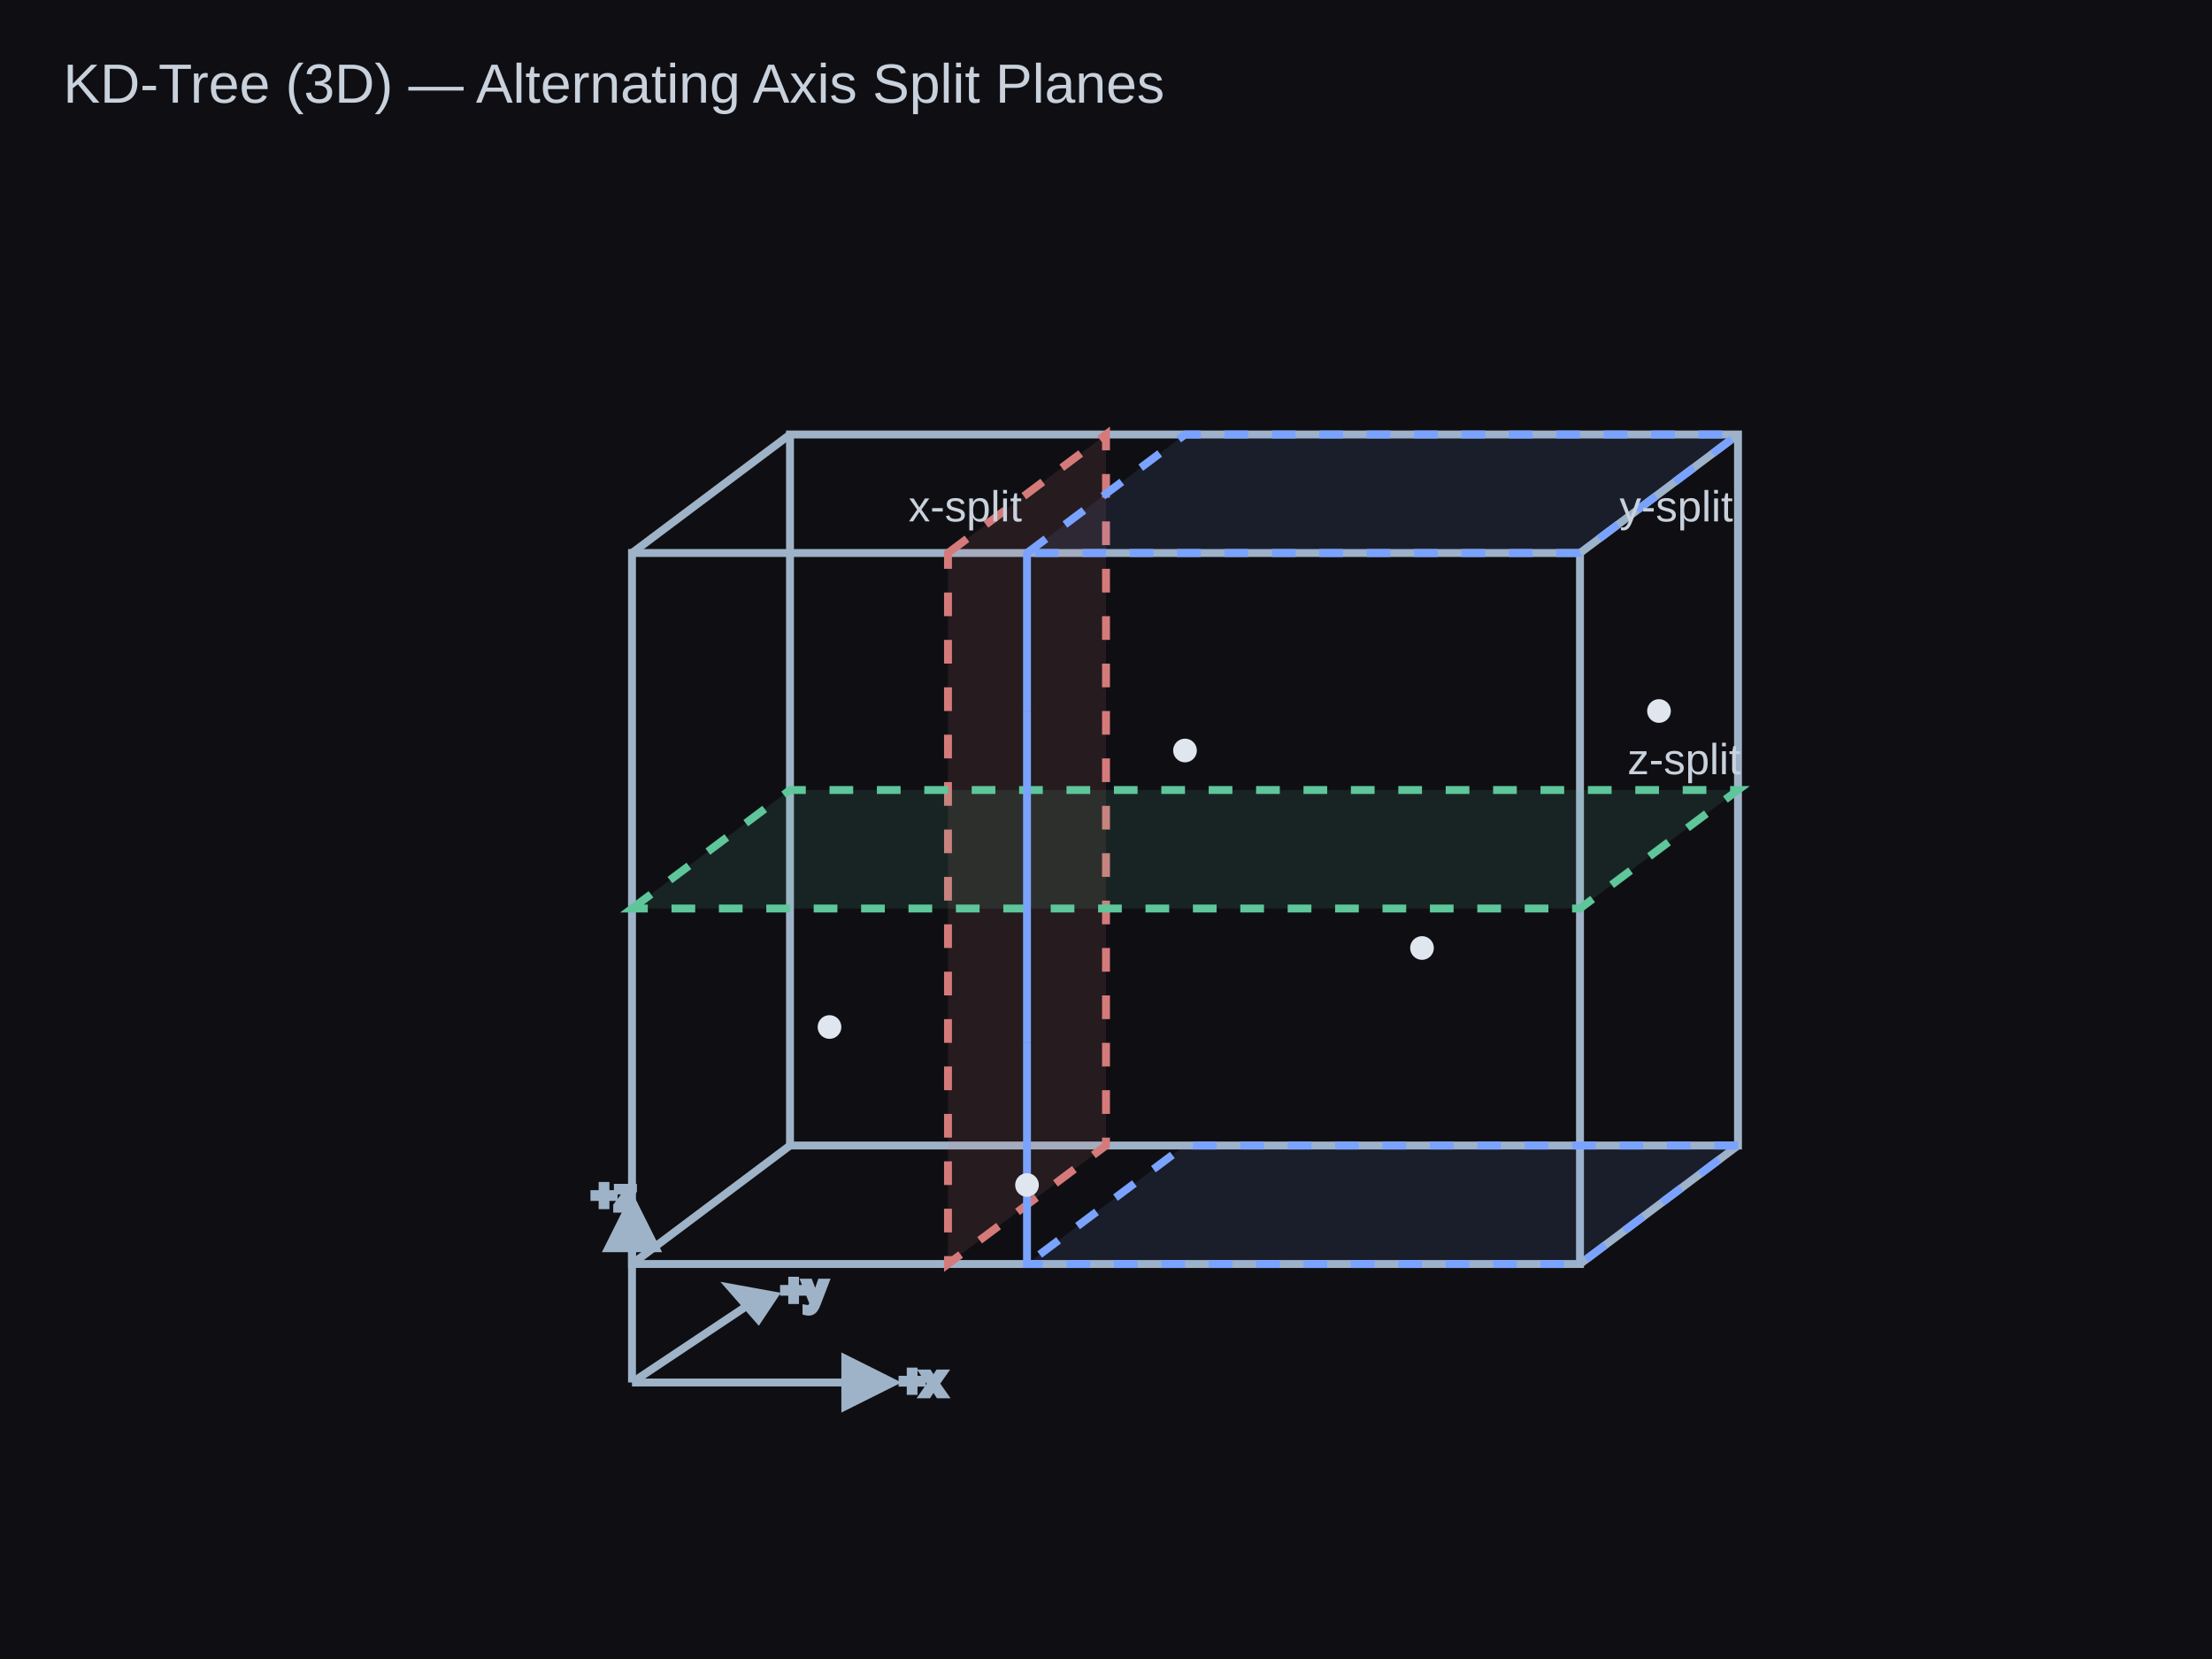
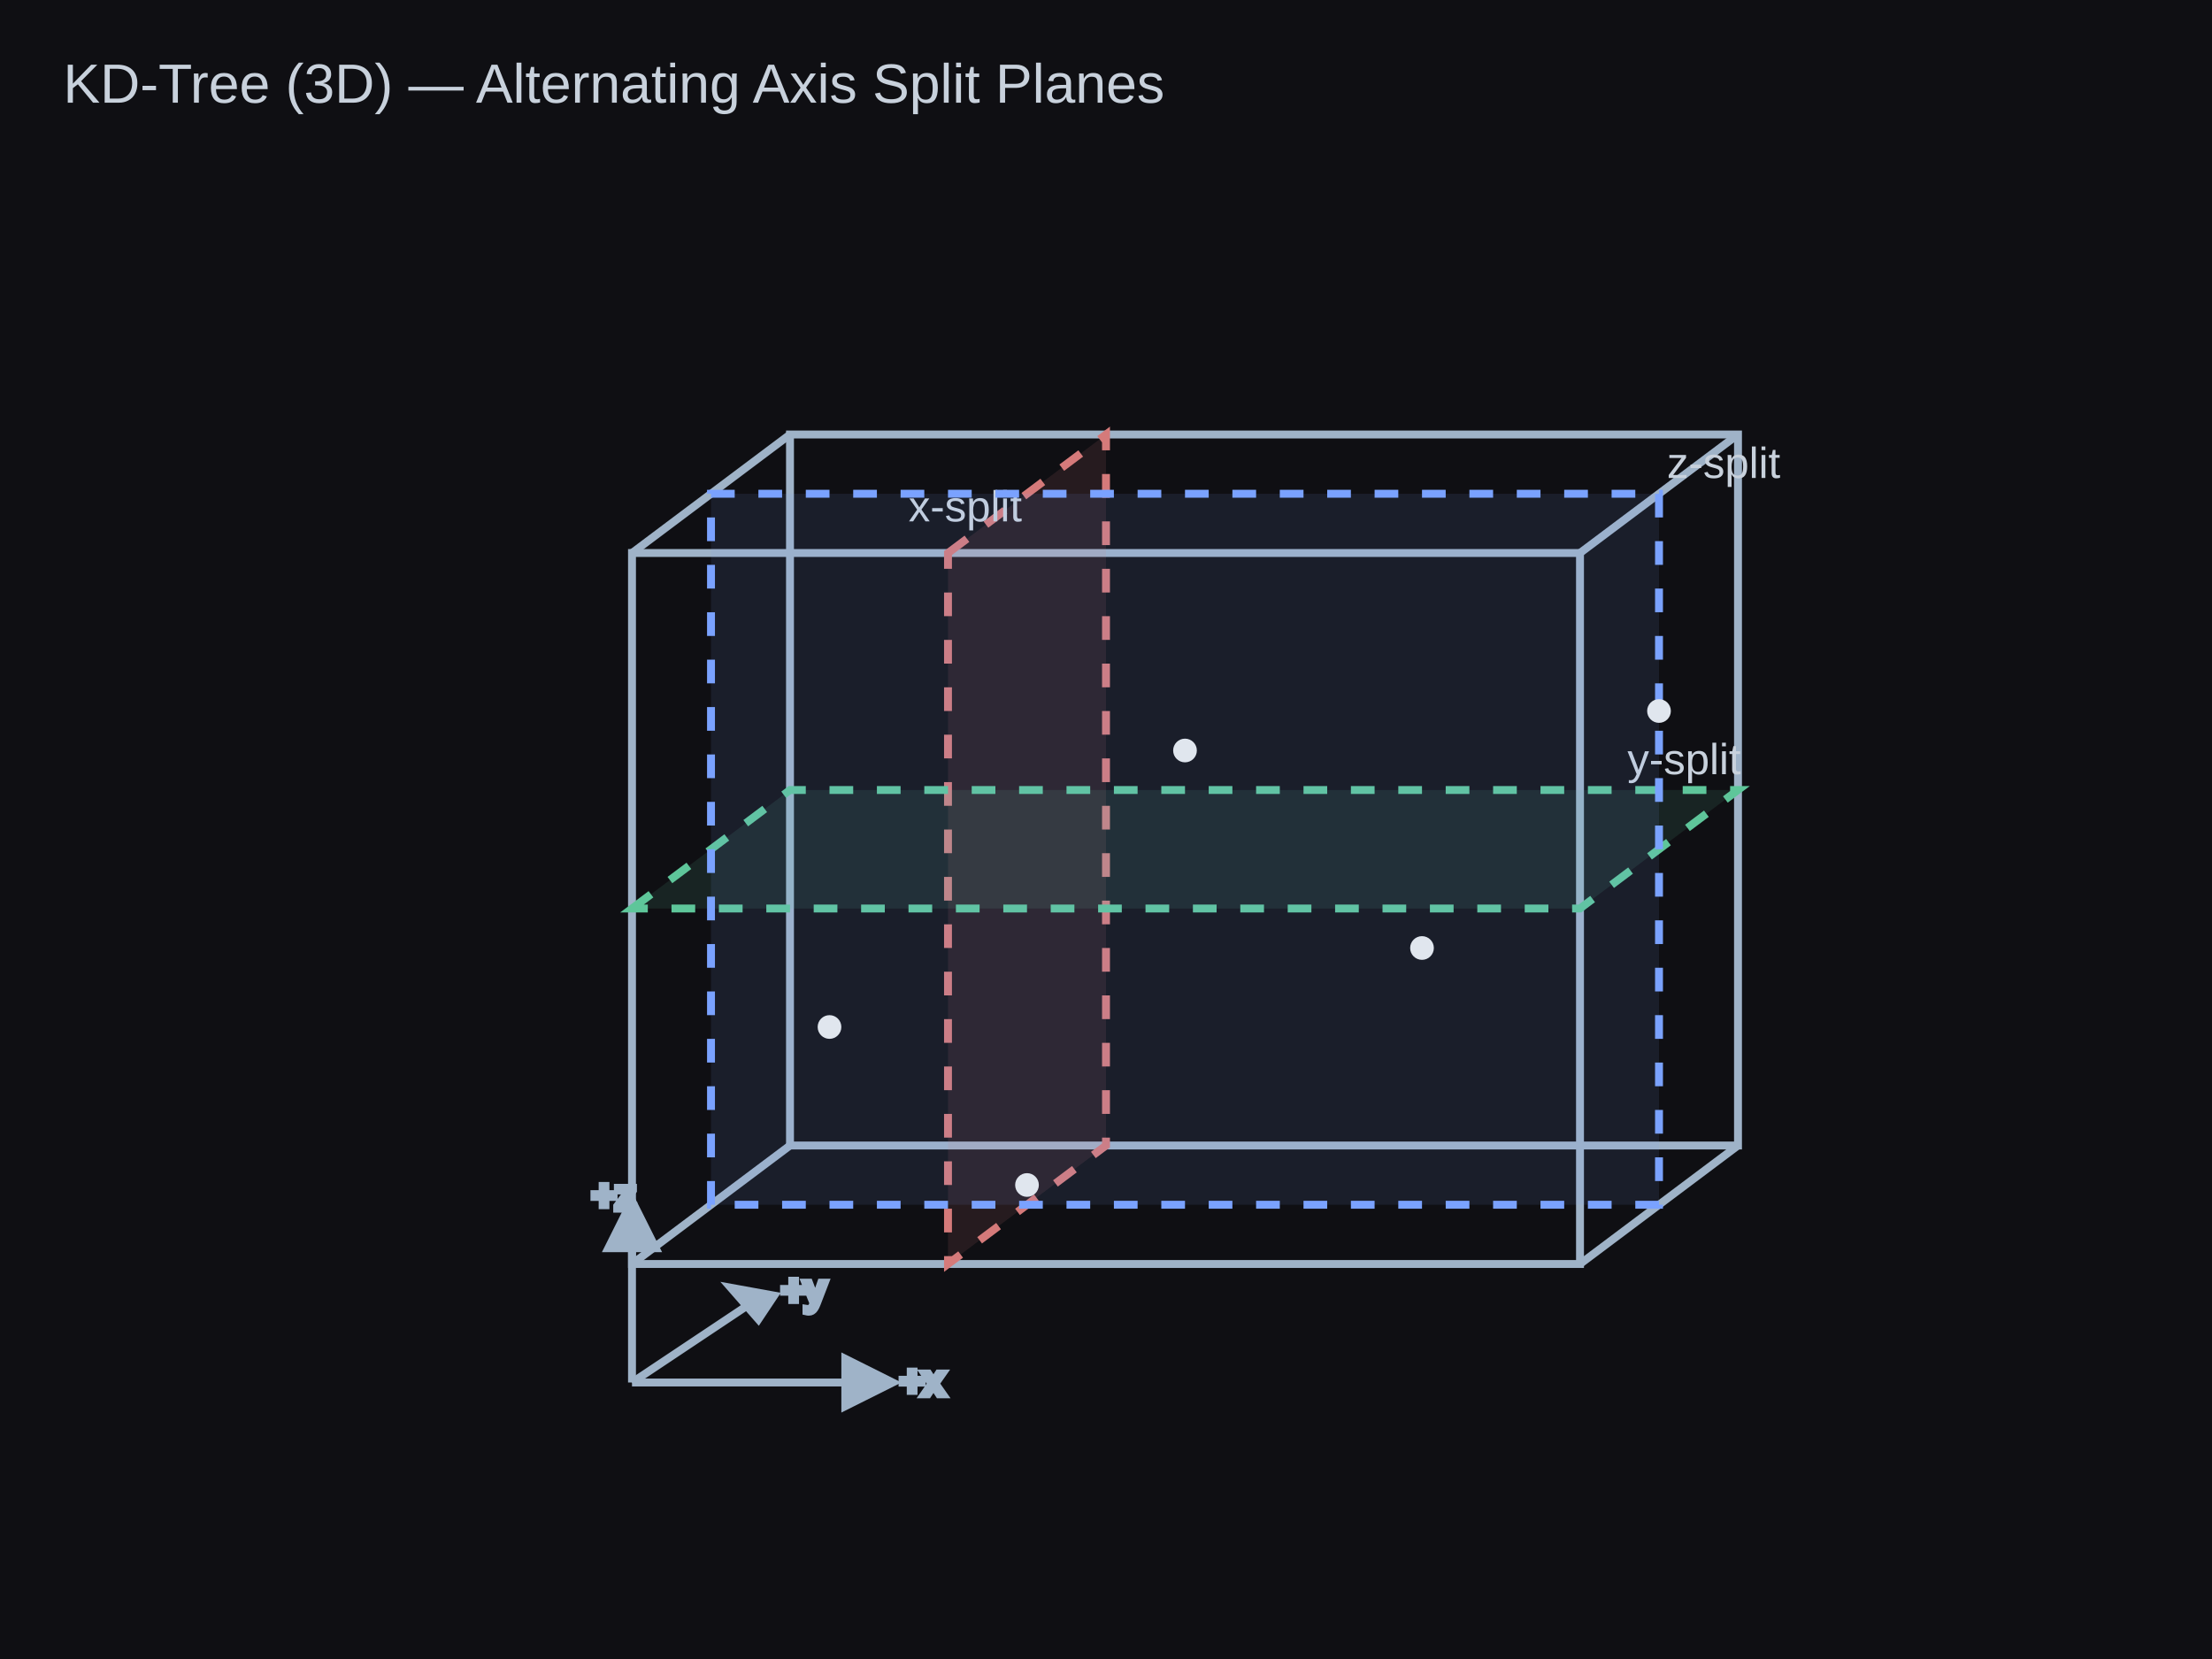
<svg xmlns="http://www.w3.org/2000/svg" width="560" height="420" viewBox="0 0 560 420">
  <rect x="0" y="0" width="560" height="420" fill="#0f0f13" />
  <g font-family="Verdana,Arial,sans-serif" font-size="14" fill="#c8d1dc">
    <text x="16" y="26">KD-Tree (3D) — Alternating Axis Split Planes</text>
  </g>
  <g fill="none" stroke="#9fb3c8" stroke-width="2">
    <rect x="160" y="140" width="240" height="180" />
    <rect x="200" y="110" width="240" height="180" />
    <line x1="160" y1="140" x2="200" y2="110" />
    <line x1="400" y1="140" x2="440" y2="110" />
    <line x1="160" y1="320" x2="200" y2="290" />
    <line x1="400" y1="320" x2="440" y2="290" />
  </g>
  <g fill="rgba(213, 122, 122, 0.12)" stroke="#d57a7a" stroke-width="2" stroke-dasharray="6 6">
    <polygon points="240,140 280,110 280,290 240,320" />
  </g>
  <g font-family="Verdana,Arial,sans-serif" font-size="11" fill="#c8d1dc">
    <text x="230" y="132">x-split</text>
  </g>
  <g fill="rgba(94, 198, 154, 0.12)" stroke="#5ec69a" stroke-width="2" stroke-dasharray="6 6">
    <polygon points="160,230 200,200 440,200 400,230" />
  </g>
  <g font-family="Verdana,Arial,sans-serif" font-size="11" fill="#c8d1dc">
-     <text x="412" y="196">z-split</text>
+     <text x="412" y="196">y-split</text>
  </g>
  <g fill="rgba(122, 162, 255, 0.10)" stroke="#7aa2ff" stroke-width="2" stroke-dasharray="6 6">
-     <polygon points="260,140 300,110 440,110 400,140 260,140 260,320 300,290 440,290 400,320 260,320" />
+     <polygon points="180,125 420,125 420,305 180,305" />
  </g>
  <g font-family="Verdana,Arial,sans-serif" font-size="11" fill="#c8d1dc">
-     <text x="410" y="132">y-split</text>
+     <text x="422" y="121">z-split</text>
  </g>
  <g fill="#e0e6ee">
    <circle cx="210" cy="260" r="3" />
    <circle cx="300" cy="190" r="3" />
    <circle cx="360" cy="240" r="3" />
    <circle cx="260" cy="300" r="3" />
    <circle cx="420" cy="180" r="3" />
  </g>
  <g stroke="#9fb3c8" stroke-width="2" fill="#9fb3c8" font-family="Verdana,Arial,sans-serif" font-size="10">
    <line x1="160" y1="350" x2="220" y2="350" />
    <polygon points="214,344 214,356 226,350" />
    <text x="228" y="353" fill="#c8d1dc">+x</text>
    <line x1="160" y1="350" x2="190" y2="330" />
    <polygon points="185,326 192,334 196,328" />
    <text x="198" y="330" fill="#c8d1dc">+y</text>
    <line x1="160" y1="350" x2="160" y2="310" />
    <polygon points="154,316 166,316 160,304" />
    <text x="150" y="306" fill="#c8d1dc">+z</text>
  </g>
</svg>
